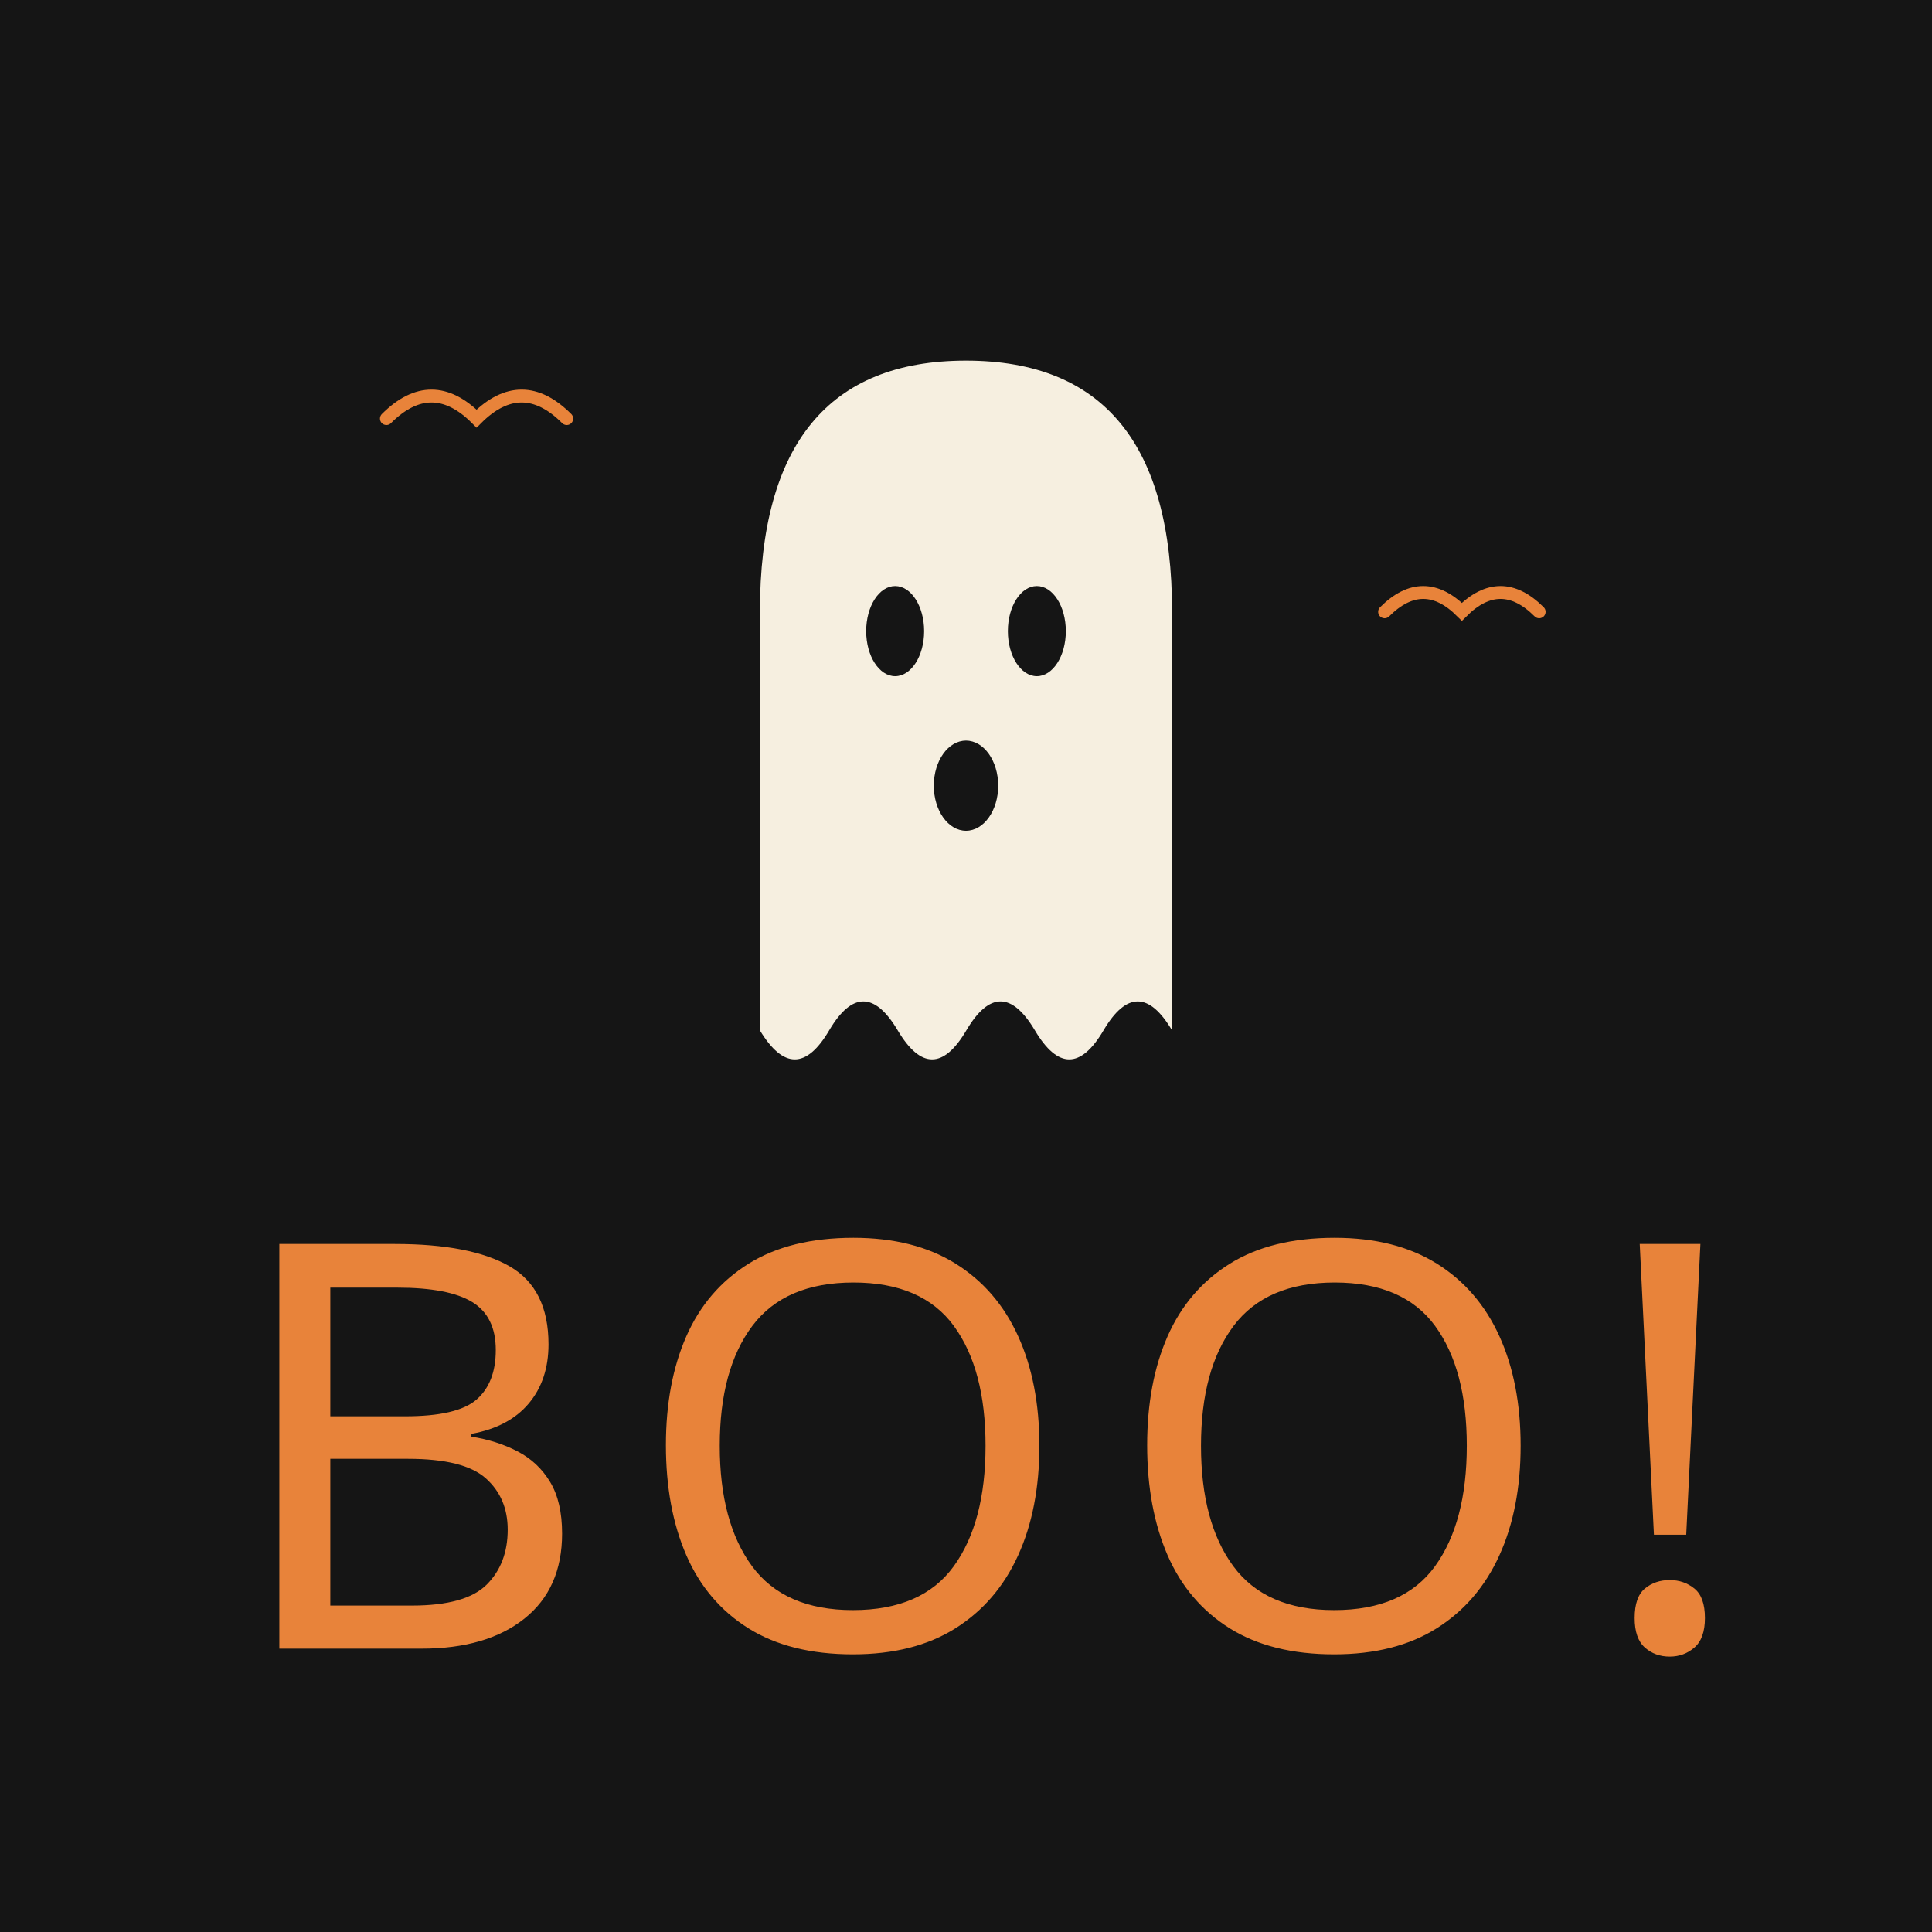
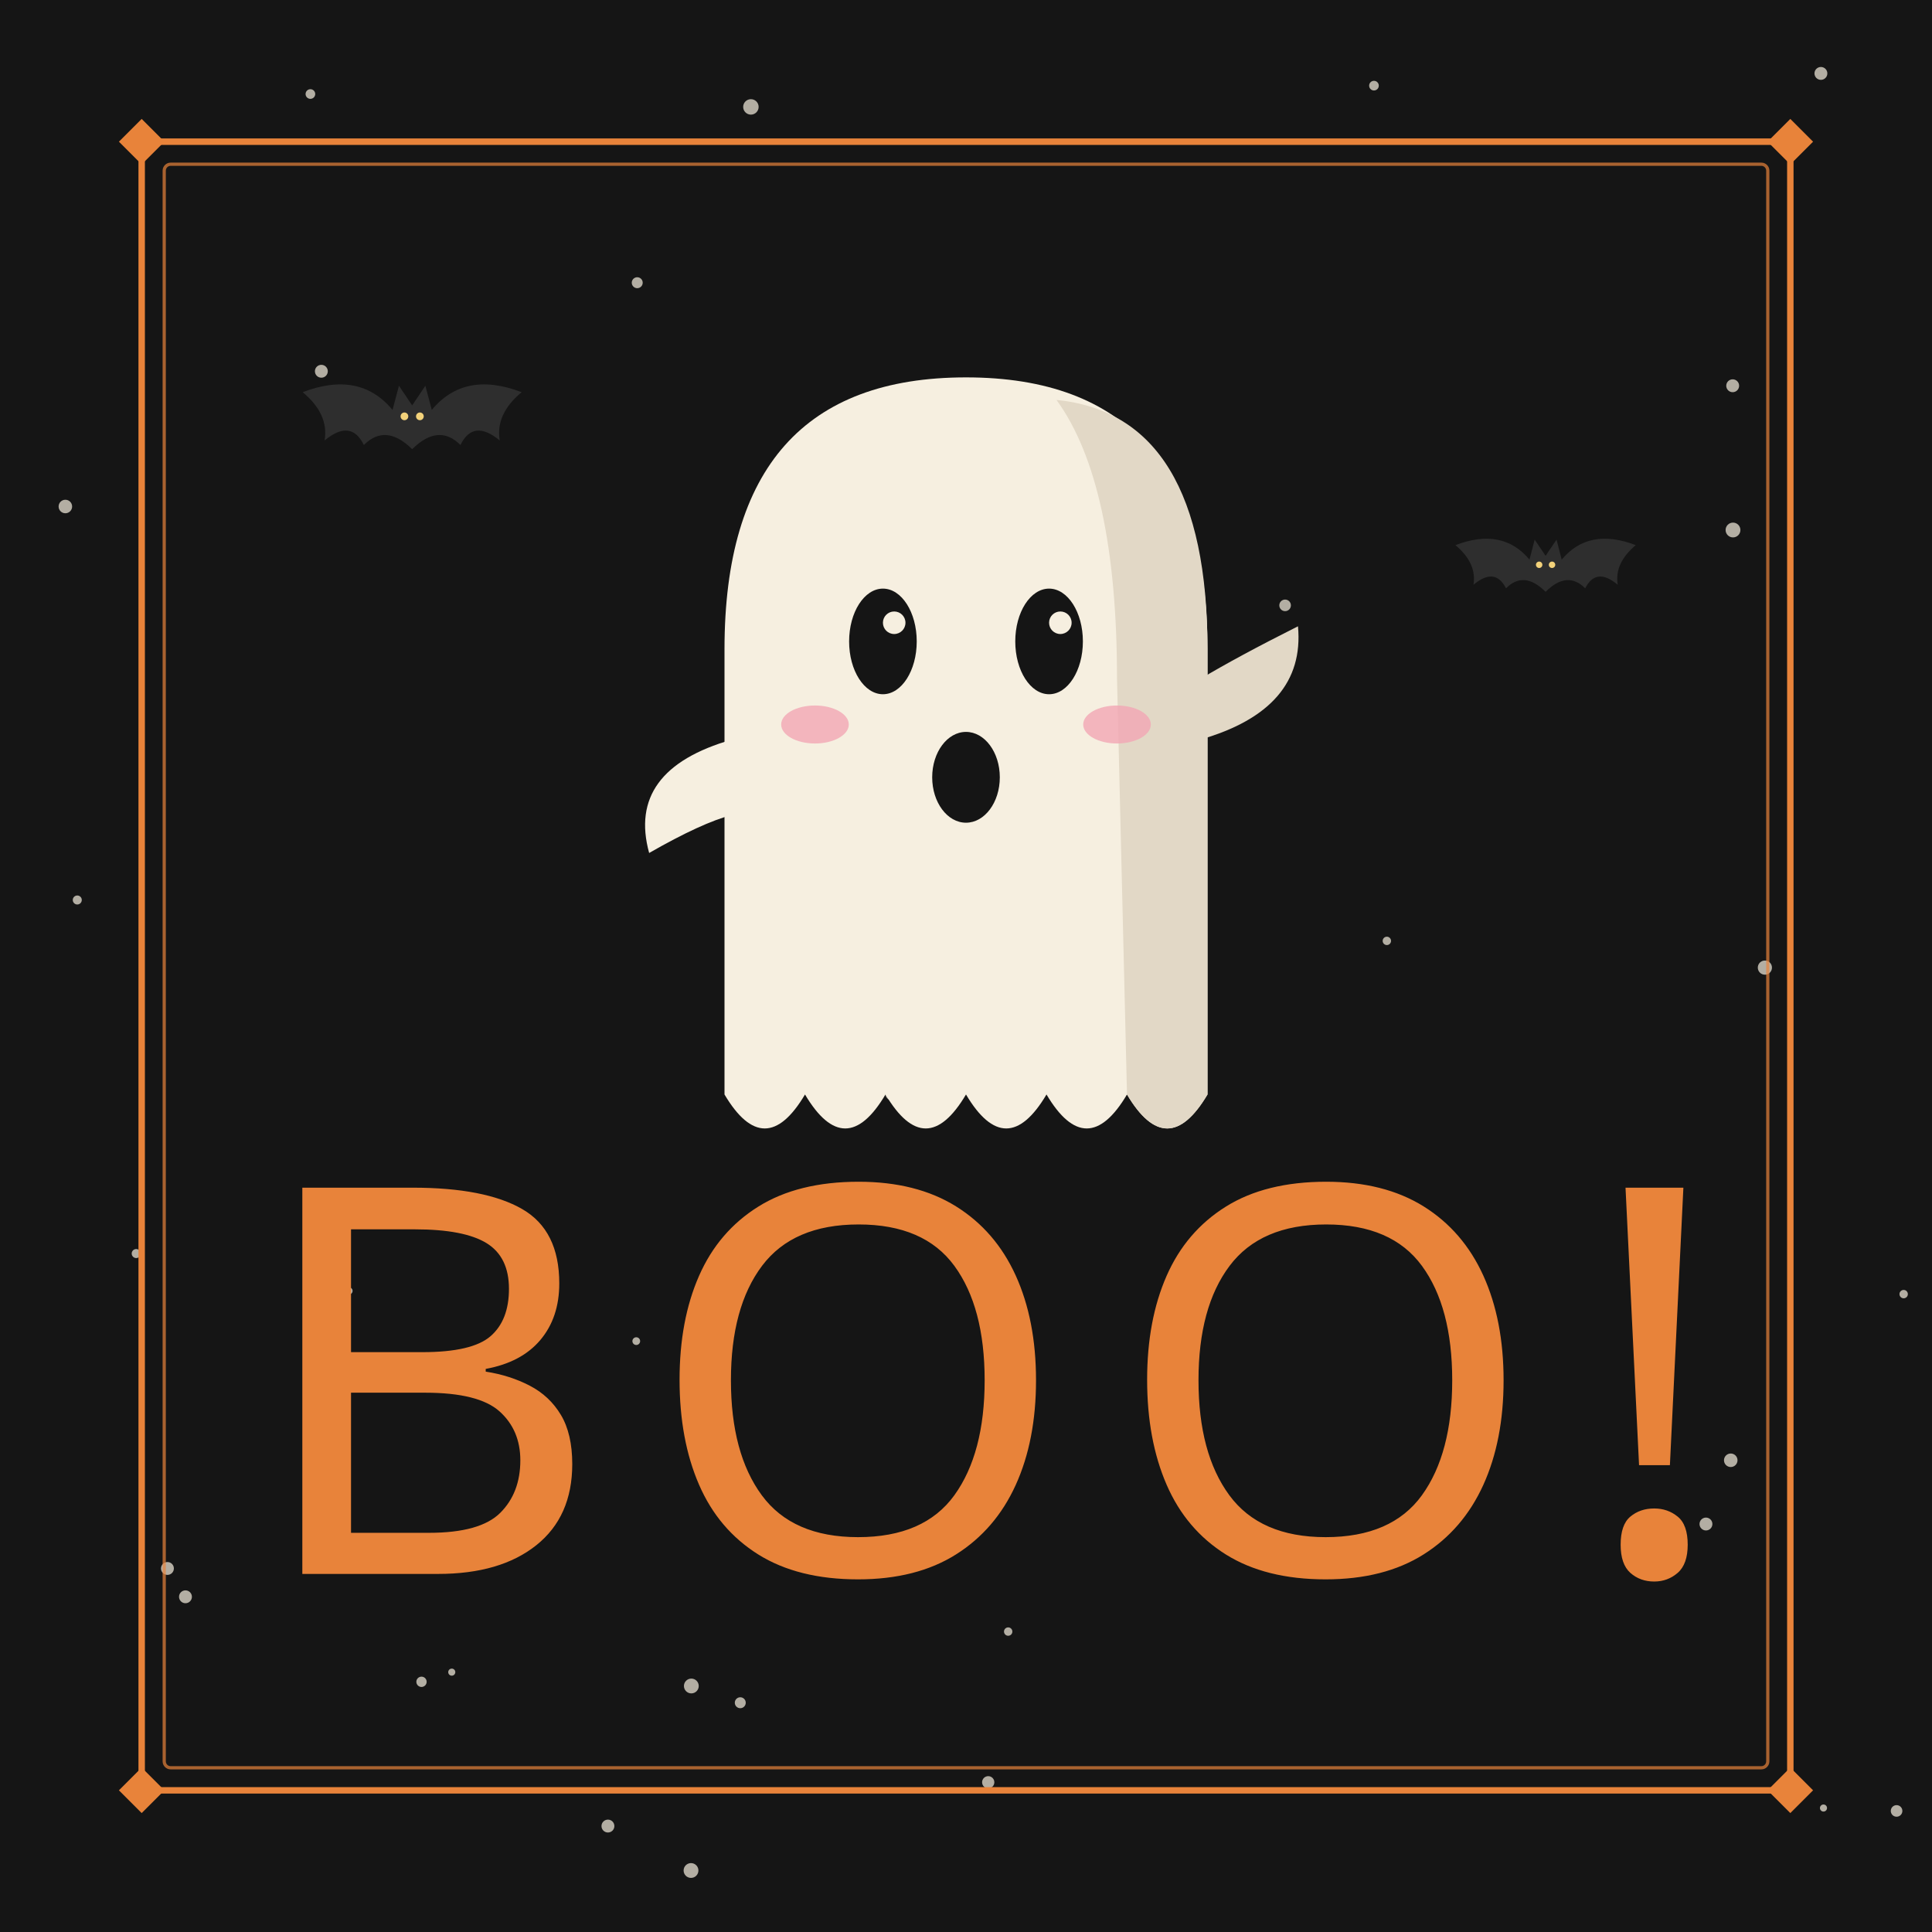
<svg xmlns="http://www.w3.org/2000/svg" viewBox="0 0 600 600">
  <rect width="600" height="600" fill="#151515" />
-   <path d="M 236 320 L 236 190 Q 236 112 300 112 Q 364 112 364 190 L 364 320 q -10.7 -18 -21.3 0 t -21.3 0 t -21.3 0 t -21.3 0 t -21.3 0 t -21.5 0 Z" fill="#F6EFE0" />
-   <g fill="#151515">
-     <ellipse cx="278" cy="196" rx="9" ry="14" />
-     <ellipse cx="322" cy="196" rx="9" ry="14" />
-     <ellipse cx="300" cy="244" rx="10" ry="14" />
+   <g fill="#F6EFE0" opacity="0.7">
+     <circle cx="566.3" cy="561.5" r="1.1" />
+     <circle cx="57.6" cy="495.9" r="2.0" />
+     <circle cx="399.1" cy="188.0" r="1.8" />
+     <circle cx="362.4" cy="347.4" r="1.2" />
+     <circle cx="259.5" cy="237.8" r="2.0" />
+     <circle cx="589.0" cy="562.4" r="1.8" />
+     <circle cx="267.8" cy="164.7" r="1.1" />
+     <circle cx="24.0" cy="279.5" r="1.4" />
+     <circle cx="229.9" cy="528.8" r="1.7" />
+     <circle cx="335.3" cy="145.9" r="1.0" />
+     <circle cx="197.9" cy="87.8" r="1.7" />
+     <circle cx="591.2" cy="401.9" r="1.3" />
+     <circle cx="529.8" cy="473.3" r="2.0" />
+     <circle cx="537.5" cy="453.5" r="2.1" />
+     <circle cx="214.6" cy="580.9" r="2.3" />
+     <circle cx="102.1" cy="448.3" r="2.0" />
+     <circle cx="277.5" cy="317.7" r="1.7" />
+     <circle cx="548.1" cy="300.5" r="2.2" />
+     <circle cx="214.7" cy="523.6" r="2.3" />
+     <circle cx="277.2" cy="339.5" r="2.3" />
+     <circle cx="430.7" cy="292.2" r="1.3" />
+     <circle cx="197.6" cy="416.5" r="1.2" />
+     <circle cx="538.2" cy="164.6" r="2.3" />
+     <circle cx="188.8" cy="567.1" r="2.0" />
+     <circle cx="302.5" cy="310.4" r="1.9" />
+     <circle cx="351.4" cy="190.1" r="1.3" />
+     <circle cx="306.9" cy="553.5" r="1.9" />
+     <circle cx="52.0" cy="487.1" r="2.0" />
+     <circle cx="538.1" cy="119.8" r="2.0" />
+     <circle cx="42.3" cy="389.3" r="1.4" />
+     <circle cx="140.3" cy="519.3" r="1.1" />
+     <circle cx="313.1" cy="506.7" r="1.3" />
+     <circle cx="130.9" cy="522.3" r="1.6" />
+     <circle cx="426.7" cy="26.6" r="1.5" />
+     <circle cx="108.4" cy="400.9" r="1.1" />
+     <circle cx="565.5" cy="22.8" r="2.0" />
+     <circle cx="20.3" cy="157.3" r="2.1" />
+     <circle cx="99.8" cy="115.3" r="2.0" />
+     <circle cx="233.2" cy="33.2" r="2.4" />
+     <circle cx="96.4" cy="29.2" r="1.5" />
  </g>
-   <g fill="none" stroke="#E8833A" stroke-width="4" stroke-linecap="round">
-     <path d="M 120 130 q 14 -14 28 0 q 14 -14 28 0" />
-     <path d="M 430 190 q 12 -12 24 0 q 12 -12 24 0" />
-   </g>
-   <text x="306" y="512" text-anchor="middle" font-family="'Bebas Neue', Impact, sans-serif" font-size="176" letter-spacing="12" fill="#E8833A">BOO!</text>
+   <path d="M 128 125.9 L 123.9 119.8 L 121.9 127.3 Q 111.7 115.0 94.0 121.8 Q 102.2 128.6 100.8 136.8 Q 109.0 130.0 113.0 138.2 Q 119.8 131.4 128 139.5 Q 136.2 131.4 143.0 138.2 Q 147.0 130.0 155.2 136.8 Q 153.8 128.6 162.0 121.8 Q 144.3 115.0 134.1 127.3 L 132.1 119.8 Z" fill="#2E2E2E" />
+   <circle cx="125.6" cy="129.3" r="1.2" fill="#F3D27A" />
+   <circle cx="130.4" cy="129.3" r="1.2" fill="#F3D27A" />
+   <path d="M 480 172.6 L 476.6 167.6 L 475.0 173.8 Q 466.6 163.7 452.0 169.3 Q 458.7 174.9 457.6 181.6 Q 464.3 176.0 467.7 182.7 Q 473.3 177.1 480 183.8 Q 486.7 177.1 492.3 182.7 Q 495.7 176.0 502.4 181.6 Q 501.3 174.9 508.0 169.3 Q 493.4 163.7 485.0 173.8 L 483.4 167.6 Z" fill="#2E2E2E" />
+   <circle cx="478.0" cy="175.4" r="1.0" fill="#F3D27A" />
+   <circle cx="482.0" cy="175.4" r="1.0" fill="#F3D27A" />
+   <rect x="44" y="44" width="512" height="512" rx="3" fill="none" stroke="#E8833A" stroke-width="2" />
+   <rect x="51" y="51" width="498" height="498" rx="2" fill="none" stroke="#E8833A" stroke-width="1" opacity="0.7" />
+   <rect x="39" y="39" width="10" height="10" transform="rotate(45 44 44)" fill="#E8833A" />
+   <rect x="39" y="551" width="10" height="10" transform="rotate(45 44 556)" fill="#E8833A" />
+   <rect x="551" y="39" width="10" height="10" transform="rotate(45 556 44)" fill="#E8833A" />
+   <rect x="551" y="551" width="10" height="10" transform="rotate(45 556 556)" fill="#E8833A" />
+   <path d="M 225.0 339.9 L 225.0 201.6 Q 225.0 117.2 300.0 117.2 Q 375.0 117.2 375.0 201.6 L 375.0 339.9 q -12.5 21.1 -25.0 0 q -12.5 21.1 -25.0 0 q -12.5 21.1 -25.0 0 q -12.5 21.1 -25.0 0 q -12.5 21.1 -25.0 0 q -12.5 21.1 -25.0 0 Z" fill="#F6EFE0" />
+   <path d="M 328.1 124.2 Q 375.0 128.9 375.0 201.6 L 375.0 339.9 q -12.5 21.1 -25.0 0 L 346.9 210.9 Q 346.9 150.0 328.1 124.2 Z" fill="#E2D8C6" />
+   <path d="M 227.3 229.7 Q 194.5 239.1 201.6 264.9 Q 218.0 255.5 227.3 253.1 Z" fill="#F6EFE0" />
+   <path d="M 372.7 229.7 Q 405.5 220.3 403.1 194.5 Q 384.4 203.9 372.7 210.9 Z" fill="#E2D8C6" />
+   <ellipse cx="274.2" cy="199.2" rx="10.5" ry="16.4" fill="#151515" />
+   <ellipse cx="325.8" cy="199.2" rx="10.5" ry="16.4" fill="#151515" />
+   <circle cx="277.7" cy="193.4" r="3.5" fill="#F6EFE0" />
+   <circle cx="329.3" cy="193.4" r="3.5" fill="#F6EFE0" />
+   <ellipse cx="300.0" cy="241.4" rx="10.5" ry="14.1" fill="#151515" />
+   <ellipse cx="253.1" cy="225.0" rx="10.5" ry="5.9" fill="#F2A6B4" opacity="0.8" />
+   <ellipse cx="346.9" cy="225.0" rx="10.5" ry="5.9" fill="#F2A6B4" opacity="0.8" />
+   <text x="307" y="488.8" text-anchor="middle" font-family="'Bebas Neue', Impact, sans-serif" font-size="168" letter-spacing="14" fill="#E8833A">BOO!</text>
</svg>
